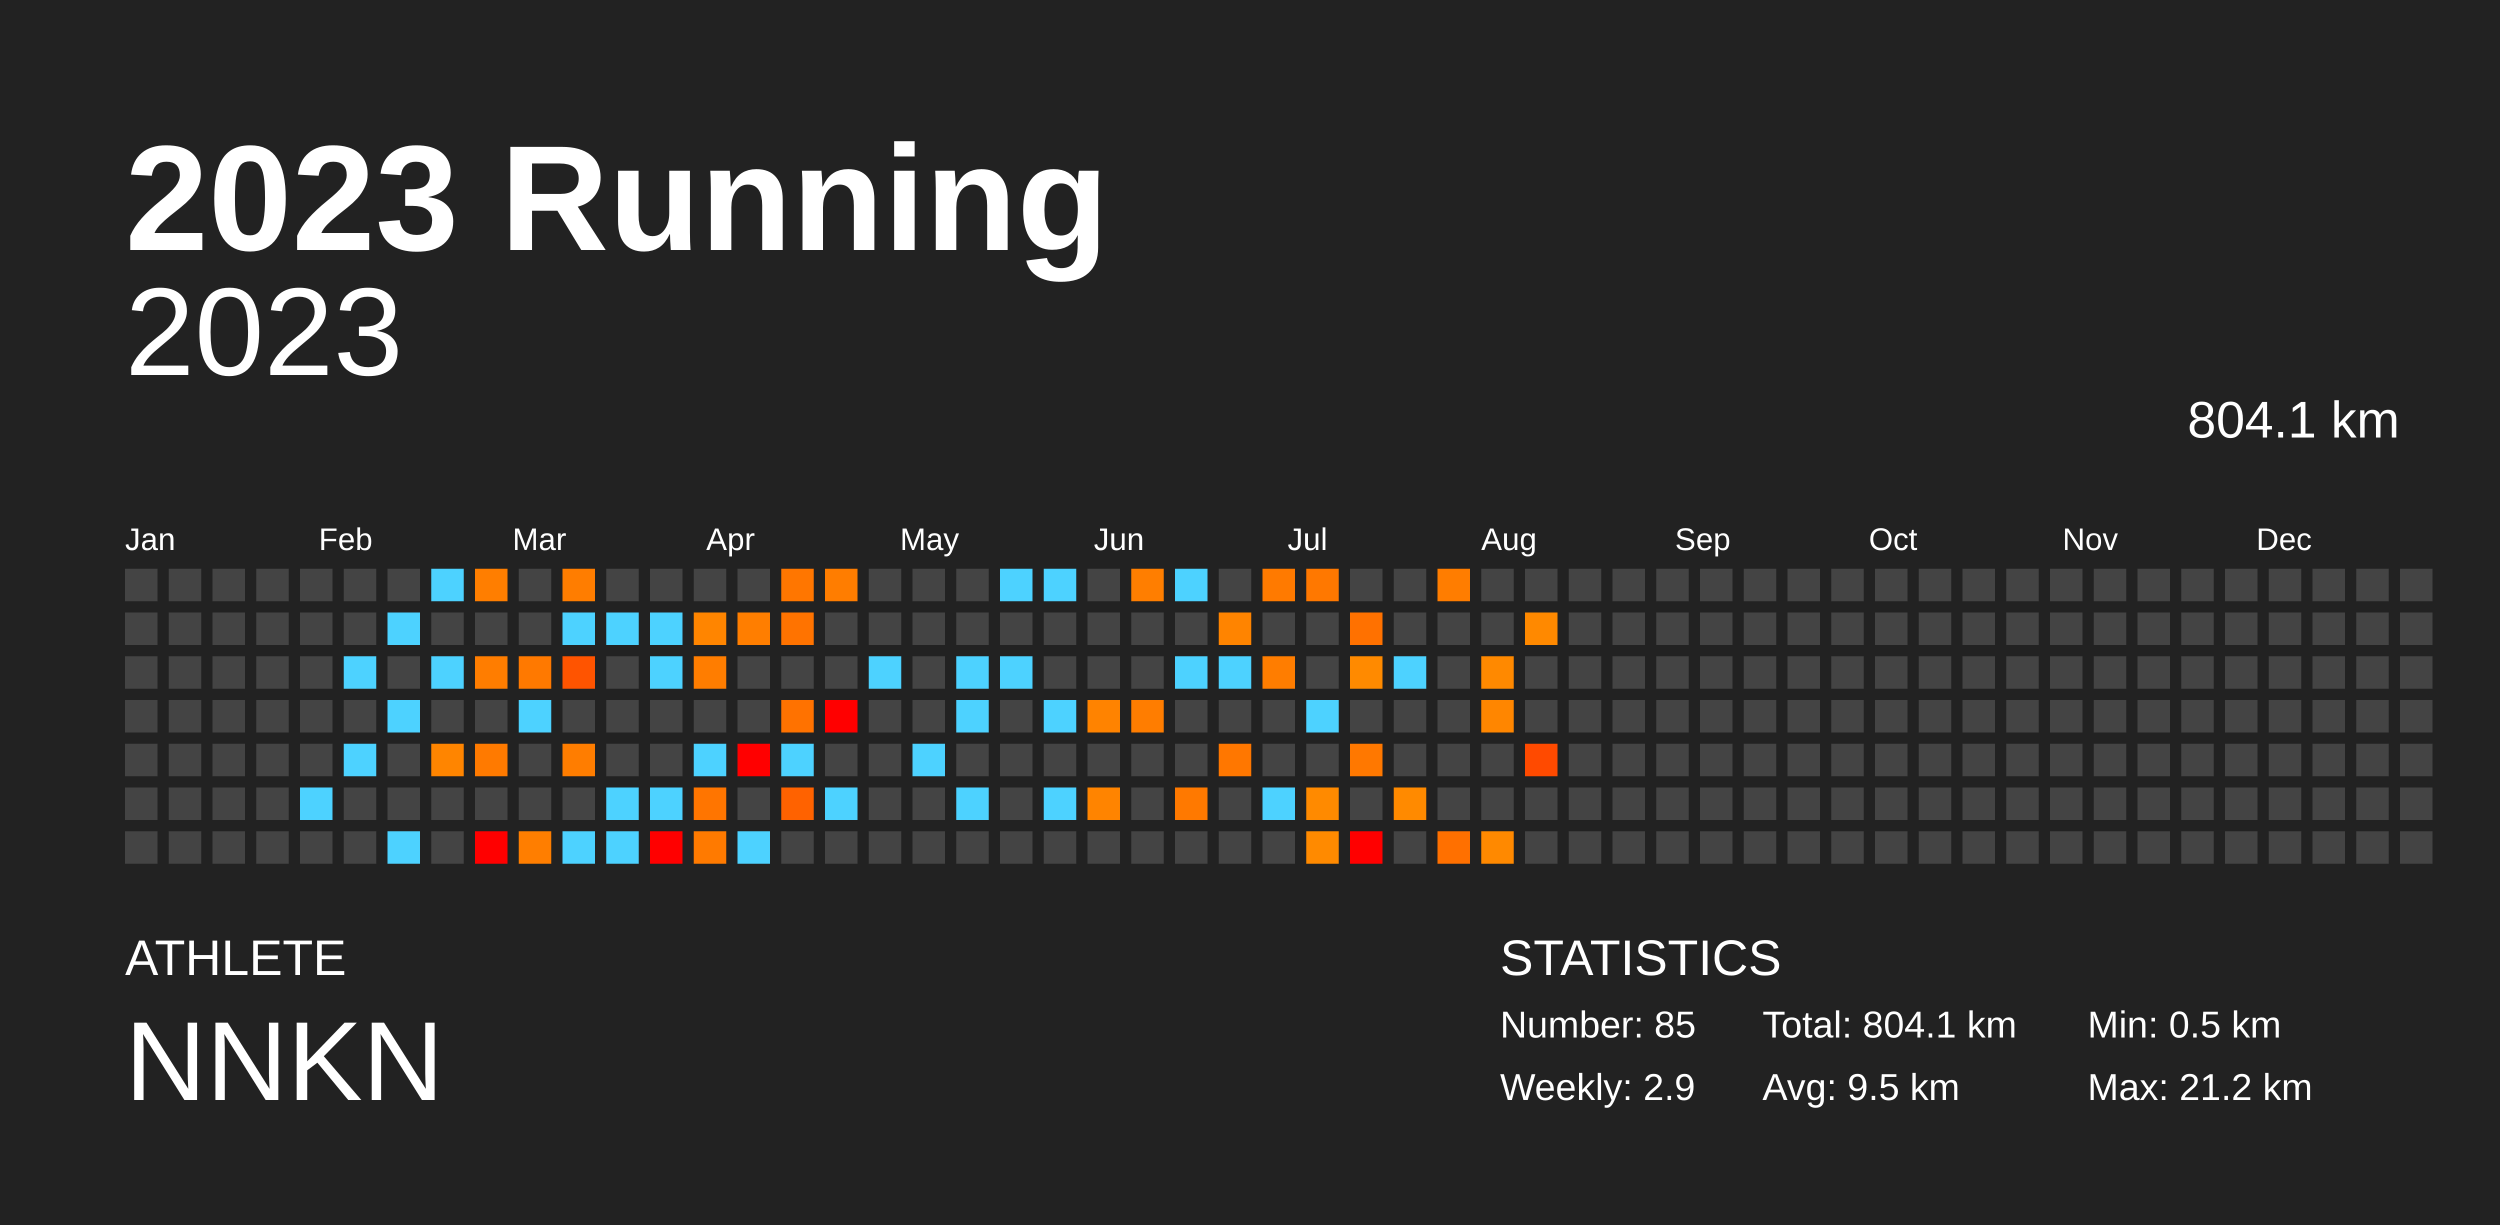
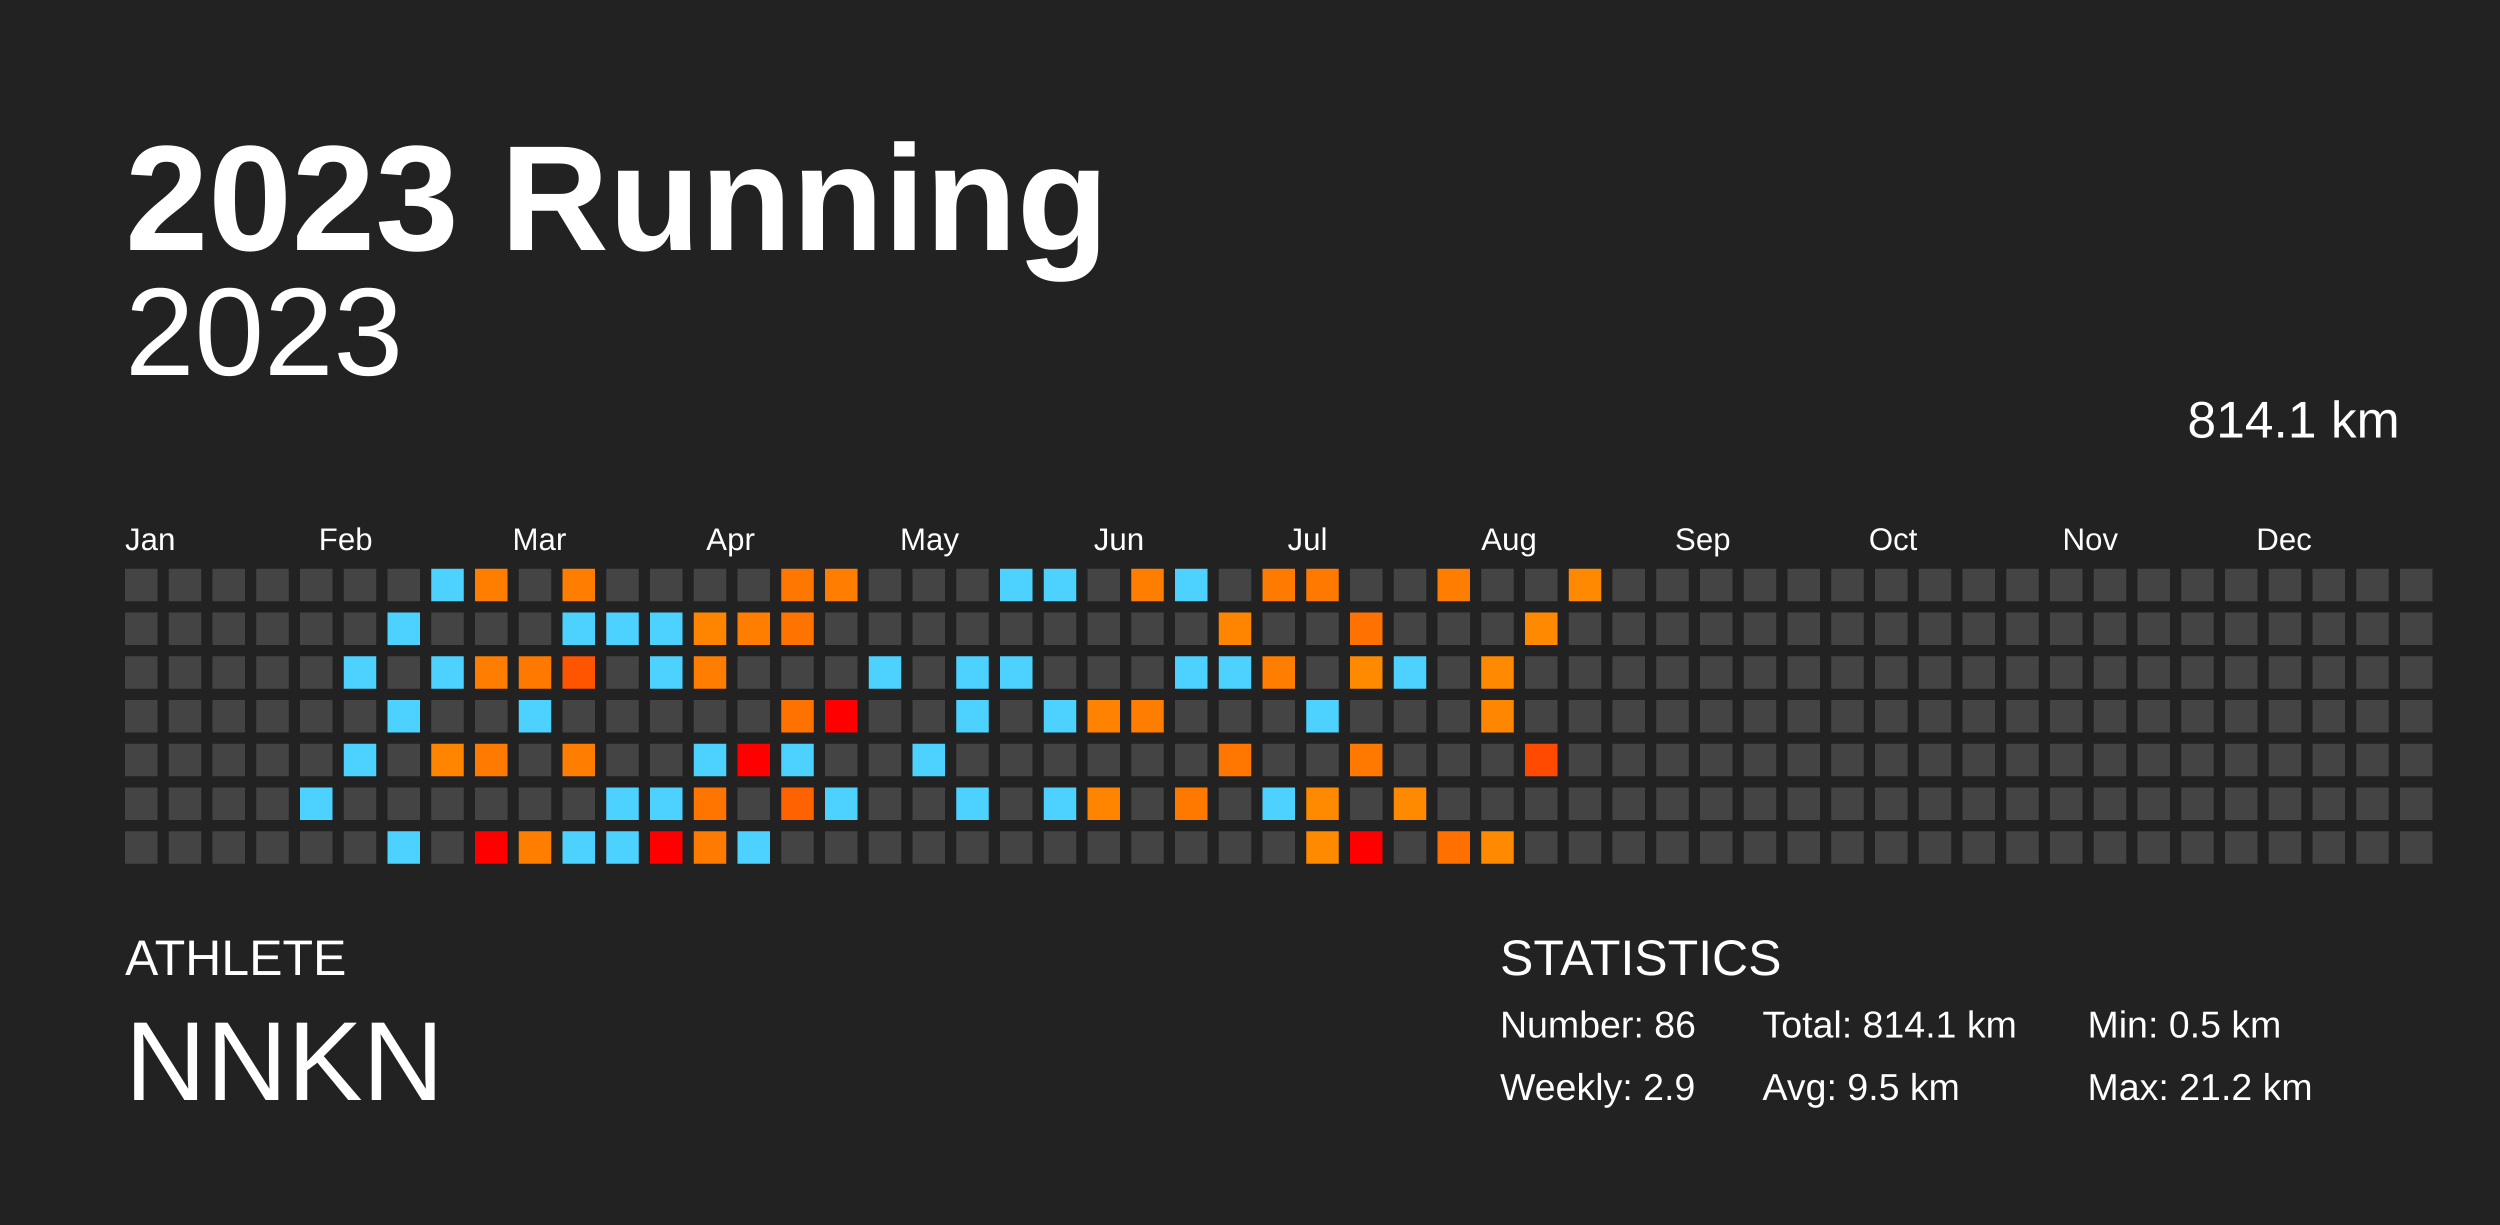
<svg xmlns="http://www.w3.org/2000/svg" baseProfile="full" height="98mm" version="1.1" viewBox="0,0,200,98" width="200mm">
  <defs />
  <rect fill="#222222" height="98" width="200" x="0" y="0" />
  <text fill="#FFFFFF" style="font-size:12px; font-family:Arial; font-weight:bold;" x="10" y="20">2023 Running</text>
  <text fill="#FFFFFF" style="font-size:4px; font-family:Arial" x="10" y="78">ATHLETE</text>
  <text fill="#FFFFFF" style="font-size:9px; font-family:Arial" x="10" y="88">NNKN</text>
  <text fill="#FFFFFF" style="font-size:4px; font-family:Arial" x="120" y="78">STATISTICS</text>
-   <text fill="#FFFFFF" style="font-size:3px; font-family:Arial" x="120" y="83">Number: 85</text>
+   <text fill="#FFFFFF" style="font-size:3px; font-family:Arial" x="120" y="83">Number: 86</text>
  <text fill="#FFFFFF" style="font-size:3px; font-family:Arial" x="120" y="88">Weekly: 2.9</text>
-   <text fill="#FFFFFF" style="font-size:3px; font-family:Arial" x="141" y="83">Total: 804.1 km</text>
+   <text fill="#FFFFFF" style="font-size:3px; font-family:Arial" x="141" y="83">Total: 814.1 km</text>
  <text fill="#FFFFFF" style="font-size:3px; font-family:Arial" x="141" y="88">Avg: 9.5 km</text>
  <text fill="#FFFFFF" style="font-size:3px; font-family:Arial" x="167" y="83">Min: 0.5 km</text>
  <text fill="#FFFFFF" style="font-size:3px; font-family:Arial" x="167" y="88">Max: 21.2 km</text>
  <text alignment-baseline="hanging" fill="#FFFFFF" style="font-size:10.0px; font-family:Arial;" x="10" y="30">2023</text>
-   <text alignment-baseline="hanging" fill="#FFFFFF" style="font-size:4.125px; font-family:Arial;" x="175" y="35">804.1 km</text>
+   <text alignment-baseline="hanging" fill="#FFFFFF" style="font-size:4.125px; font-family:Arial;" x="175" y="35">814.1 km</text>
  <text fill="#FFFFFF" style="font-size:2.5px; font-family:Arial" x="10.0" y="44">Jan</text>
  <text fill="#FFFFFF" style="font-size:2.5px; font-family:Arial" x="25.5" y="44">Feb</text>
  <text fill="#FFFFFF" style="font-size:2.5px; font-family:Arial" x="41.0" y="44">Mar</text>
  <text fill="#FFFFFF" style="font-size:2.5px; font-family:Arial" x="56.5" y="44">Apr</text>
  <text fill="#FFFFFF" style="font-size:2.5px; font-family:Arial" x="72.0" y="44">May</text>
  <text fill="#FFFFFF" style="font-size:2.5px; font-family:Arial" x="87.5" y="44">Jun</text>
  <text fill="#FFFFFF" style="font-size:2.5px; font-family:Arial" x="103.0" y="44">Jul</text>
  <text fill="#FFFFFF" style="font-size:2.5px; font-family:Arial" x="118.5" y="44">Aug</text>
  <text fill="#FFFFFF" style="font-size:2.5px; font-family:Arial" x="134.0" y="44">Sep</text>
  <text fill="#FFFFFF" style="font-size:2.5px; font-family:Arial" x="149.5" y="44">Oct</text>
  <text fill="#FFFFFF" style="font-size:2.5px; font-family:Arial" x="165.0" y="44">Nov</text>
  <text fill="#FFFFFF" style="font-size:2.5px; font-family:Arial" x="180.5" y="44">Dec</text>
  <rect fill="#444444" height="2.6" width="2.6" x="10.0" y="45.5" />
  <rect fill="#444444" height="2.6" width="2.6" x="10.0" y="49.0" />
  <rect fill="#444444" height="2.6" width="2.6" x="10.0" y="52.5" />
  <rect fill="#444444" height="2.6" width="2.6" x="10.0" y="56.0" />
  <rect fill="#444444" height="2.6" width="2.6" x="10.0" y="59.5" />
  <rect fill="#444444" height="2.6" width="2.6" x="10.0" y="63.0" />
  <rect fill="#444444" height="2.6" width="2.6" x="10.0" y="66.5" />
  <rect fill="#444444" height="2.6" width="2.6" x="13.5" y="45.5" />
  <rect fill="#444444" height="2.6" width="2.6" x="13.5" y="49.0" />
  <rect fill="#444444" height="2.6" width="2.6" x="13.5" y="52.5" />
  <rect fill="#444444" height="2.6" width="2.6" x="13.5" y="56.0" />
  <rect fill="#444444" height="2.6" width="2.6" x="13.5" y="59.5" />
  <rect fill="#444444" height="2.6" width="2.6" x="13.5" y="63.0" />
  <rect fill="#444444" height="2.6" width="2.6" x="13.5" y="66.5" />
  <rect fill="#444444" height="2.6" width="2.6" x="17.0" y="45.5" />
  <rect fill="#444444" height="2.6" width="2.6" x="17.0" y="49.0" />
  <rect fill="#444444" height="2.6" width="2.6" x="17.0" y="52.5" />
  <rect fill="#444444" height="2.6" width="2.6" x="17.0" y="56.0" />
  <rect fill="#444444" height="2.6" width="2.6" x="17.0" y="59.5" />
  <rect fill="#444444" height="2.6" width="2.6" x="17.0" y="63.0" />
  <rect fill="#444444" height="2.6" width="2.6" x="17.0" y="66.5" />
  <rect fill="#444444" height="2.6" width="2.6" x="20.5" y="45.5" />
  <rect fill="#444444" height="2.6" width="2.6" x="20.5" y="49.0" />
  <rect fill="#444444" height="2.6" width="2.6" x="20.5" y="52.5" />
  <rect fill="#444444" height="2.6" width="2.6" x="20.5" y="56.0" />
  <rect fill="#444444" height="2.6" width="2.6" x="20.5" y="59.5" />
  <rect fill="#444444" height="2.6" width="2.6" x="20.5" y="63.0" />
  <rect fill="#444444" height="2.6" width="2.6" x="20.5" y="66.5" />
  <rect fill="#444444" height="2.6" width="2.6" x="24.0" y="45.5" />
  <rect fill="#444444" height="2.6" width="2.6" x="24.0" y="49.0" />
  <rect fill="#444444" height="2.6" width="2.6" x="24.0" y="52.5" />
  <rect fill="#444444" height="2.6" width="2.6" x="24.0" y="56.0" />
  <rect fill="#444444" height="2.6" width="2.6" x="24.0" y="59.5" />
  <rect fill="#4dd2ff" height="2.6" width="2.6" x="24.0" y="63.0" />
  <rect fill="#444444" height="2.6" width="2.6" x="24.0" y="66.5" />
  <rect fill="#444444" height="2.6" width="2.6" x="27.5" y="45.5" />
  <rect fill="#444444" height="2.6" width="2.6" x="27.5" y="49.0" />
  <rect fill="#4dd2ff" height="2.6" width="2.6" x="27.5" y="52.5" />
  <rect fill="#444444" height="2.6" width="2.6" x="27.5" y="56.0" />
  <rect fill="#4dd2ff" height="2.6" width="2.6" x="27.5" y="59.5" />
  <rect fill="#444444" height="2.6" width="2.6" x="27.5" y="63.0" />
  <rect fill="#444444" height="2.6" width="2.6" x="27.5" y="66.5" />
  <rect fill="#444444" height="2.6" width="2.6" x="31.0" y="45.5" />
  <rect fill="#4dd2ff" height="2.6" width="2.6" x="31.0" y="49.0" />
  <rect fill="#444444" height="2.6" width="2.6" x="31.0" y="52.5" />
  <rect fill="#4dd2ff" height="2.6" width="2.6" x="31.0" y="56.0" />
  <rect fill="#444444" height="2.6" width="2.6" x="31.0" y="59.5" />
  <rect fill="#444444" height="2.6" width="2.6" x="31.0" y="63.0" />
  <rect fill="#4dd2ff" height="2.6" width="2.6" x="31.0" y="66.5" />
  <rect fill="#4dd2ff" height="2.6" width="2.6" x="34.5" y="45.5" />
  <rect fill="#444444" height="2.6" width="2.6" x="34.5" y="49.0" />
  <rect fill="#4dd2ff" height="2.6" width="2.6" x="34.5" y="52.5" />
  <rect fill="#444444" height="2.6" width="2.6" x="34.5" y="56.0" />
  <rect fill="#ff8500" height="2.6" width="2.6" x="34.5" y="59.5" />
  <rect fill="#444444" height="2.6" width="2.6" x="34.5" y="63.0" />
  <rect fill="#444444" height="2.6" width="2.6" x="34.5" y="66.5" />
  <rect fill="#ff7e00" height="2.6" width="2.6" x="38.0" y="45.5" />
  <rect fill="#444444" height="2.6" width="2.6" x="38.0" y="49.0" />
  <rect fill="#ff7d00" height="2.6" width="2.6" x="38.0" y="52.5" />
  <rect fill="#444444" height="2.6" width="2.6" x="38.0" y="56.0" />
  <rect fill="#ff7a00" height="2.6" width="2.6" x="38.0" y="59.5" />
  <rect fill="#444444" height="2.6" width="2.6" x="38.0" y="63.0" />
  <rect fill="red" height="2.6" width="2.6" x="38.0" y="66.5" />
  <rect fill="#444444" height="2.6" width="2.6" x="41.5" y="45.5" />
  <rect fill="#444444" height="2.6" width="2.6" x="41.5" y="49.0" />
  <rect fill="#ff7900" height="2.6" width="2.6" x="41.5" y="52.5" />
  <rect fill="#4dd2ff" height="2.6" width="2.6" x="41.5" y="56.0" />
  <rect fill="#444444" height="2.6" width="2.6" x="41.5" y="59.5" />
  <rect fill="#444444" height="2.6" width="2.6" x="41.5" y="63.0" />
  <rect fill="#ff7e00" height="2.6" width="2.6" x="41.5" y="66.5" />
  <rect fill="#ff7d00" height="2.6" width="2.6" x="45.0" y="45.5" />
  <rect fill="#4dd2ff" height="2.6" width="2.6" x="45.0" y="49.0" />
  <rect fill="#ff5400" height="2.6" width="2.6" x="45.0" y="52.5" />
  <rect fill="#444444" height="2.6" width="2.6" x="45.0" y="56.0" />
  <rect fill="#ff7d00" height="2.6" width="2.6" x="45.0" y="59.5" />
  <rect fill="#444444" height="2.6" width="2.6" x="45.0" y="63.0" />
  <rect fill="#4dd2ff" height="2.6" width="2.6" x="45.0" y="66.5" />
  <rect fill="#444444" height="2.6" width="2.6" x="48.5" y="45.5" />
  <rect fill="#4dd2ff" height="2.6" width="2.6" x="48.5" y="49.0" />
  <rect fill="#444444" height="2.6" width="2.6" x="48.5" y="52.5" />
  <rect fill="#444444" height="2.6" width="2.6" x="48.5" y="56.0" />
  <rect fill="#444444" height="2.6" width="2.6" x="48.5" y="59.5" />
  <rect fill="#4dd2ff" height="2.6" width="2.6" x="48.5" y="63.0" />
  <rect fill="#4dd2ff" height="2.6" width="2.6" x="48.5" y="66.5" />
  <rect fill="#444444" height="2.6" width="2.6" x="52.0" y="45.5" />
  <rect fill="#4dd2ff" height="2.6" width="2.6" x="52.0" y="49.0" />
  <rect fill="#4dd2ff" height="2.6" width="2.6" x="52.0" y="52.5" />
  <rect fill="#444444" height="2.6" width="2.6" x="52.0" y="56.0" />
  <rect fill="#444444" height="2.6" width="2.6" x="52.0" y="59.5" />
  <rect fill="#4dd2ff" height="2.6" width="2.6" x="52.0" y="63.0" />
  <rect fill="red" height="2.6" width="2.6" x="52.0" y="66.5" />
  <rect fill="#444444" height="2.6" width="2.6" x="55.5" y="45.5" />
  <rect fill="#ff8500" height="2.6" width="2.6" x="55.5" y="49.0" />
  <rect fill="#ff7d00" height="2.6" width="2.6" x="55.5" y="52.5" />
  <rect fill="#444444" height="2.6" width="2.6" x="55.5" y="56.0" />
  <rect fill="#4dd2ff" height="2.6" width="2.6" x="55.5" y="59.5" />
  <rect fill="#ff7500" height="2.6" width="2.6" x="55.5" y="63.0" />
  <rect fill="#ff7a00" height="2.6" width="2.6" x="55.5" y="66.5" />
  <rect fill="#444444" height="2.6" width="2.6" x="59.0" y="45.5" />
  <rect fill="#ff7e00" height="2.6" width="2.6" x="59.0" y="49.0" />
  <rect fill="#444444" height="2.6" width="2.6" x="59.0" y="52.5" />
  <rect fill="#444444" height="2.6" width="2.6" x="59.0" y="56.0" />
  <rect fill="red" height="2.6" width="2.6" x="59.0" y="59.5" />
  <rect fill="#444444" height="2.6" width="2.6" x="59.0" y="63.0" />
  <rect fill="#4dd2ff" height="2.6" width="2.6" x="59.0" y="66.5" />
  <rect fill="#ff7600" height="2.6" width="2.6" x="62.5" y="45.5" />
  <rect fill="#ff7300" height="2.6" width="2.6" x="62.5" y="49.0" />
  <rect fill="#444444" height="2.6" width="2.6" x="62.5" y="52.5" />
  <rect fill="#ff7200" height="2.6" width="2.6" x="62.5" y="56.0" />
  <rect fill="#4dd2ff" height="2.6" width="2.6" x="62.5" y="59.5" />
  <rect fill="#ff6200" height="2.6" width="2.6" x="62.5" y="63.0" />
  <rect fill="#444444" height="2.6" width="2.6" x="62.5" y="66.5" />
  <rect fill="#ff7d00" height="2.6" width="2.6" x="66.0" y="45.5" />
  <rect fill="#444444" height="2.6" width="2.6" x="66.0" y="49.0" />
  <rect fill="#444444" height="2.6" width="2.6" x="66.0" y="52.5" />
  <rect fill="red" height="2.6" width="2.6" x="66.0" y="56.0" />
  <rect fill="#444444" height="2.6" width="2.6" x="66.0" y="59.5" />
  <rect fill="#4dd2ff" height="2.6" width="2.6" x="66.0" y="63.0" />
  <rect fill="#444444" height="2.6" width="2.6" x="66.0" y="66.5" />
  <rect fill="#444444" height="2.6" width="2.6" x="69.5" y="45.5" />
  <rect fill="#444444" height="2.6" width="2.6" x="69.5" y="49.0" />
  <rect fill="#4dd2ff" height="2.6" width="2.6" x="69.5" y="52.5" />
  <rect fill="#444444" height="2.6" width="2.6" x="69.5" y="56.0" />
  <rect fill="#444444" height="2.6" width="2.6" x="69.5" y="59.5" />
  <rect fill="#444444" height="2.6" width="2.6" x="69.5" y="63.0" />
  <rect fill="#444444" height="2.6" width="2.6" x="69.5" y="66.5" />
  <rect fill="#444444" height="2.6" width="2.6" x="73.0" y="45.5" />
  <rect fill="#444444" height="2.6" width="2.6" x="73.0" y="49.0" />
  <rect fill="#444444" height="2.6" width="2.6" x="73.0" y="52.5" />
  <rect fill="#444444" height="2.6" width="2.6" x="73.0" y="56.0" />
  <rect fill="#4dd2ff" height="2.6" width="2.6" x="73.0" y="59.5" />
  <rect fill="#444444" height="2.6" width="2.6" x="73.0" y="63.0" />
  <rect fill="#444444" height="2.6" width="2.6" x="73.0" y="66.5" />
  <rect fill="#444444" height="2.6" width="2.6" x="76.5" y="45.5" />
  <rect fill="#444444" height="2.6" width="2.6" x="76.5" y="49.0" />
  <rect fill="#4dd2ff" height="2.6" width="2.6" x="76.5" y="52.5" />
  <rect fill="#4dd2ff" height="2.6" width="2.6" x="76.5" y="56.0" />
  <rect fill="#444444" height="2.6" width="2.6" x="76.5" y="59.5" />
  <rect fill="#4dd2ff" height="2.6" width="2.6" x="76.5" y="63.0" />
  <rect fill="#444444" height="2.6" width="2.6" x="76.5" y="66.5" />
  <rect fill="#4dd2ff" height="2.6" width="2.6" x="80.0" y="45.5" />
  <rect fill="#444444" height="2.6" width="2.6" x="80.0" y="49.0" />
  <rect fill="#4dd2ff" height="2.6" width="2.6" x="80.0" y="52.5" />
  <rect fill="#444444" height="2.6" width="2.6" x="80.0" y="56.0" />
  <rect fill="#444444" height="2.6" width="2.6" x="80.0" y="59.5" />
  <rect fill="#444444" height="2.6" width="2.6" x="80.0" y="63.0" />
  <rect fill="#444444" height="2.6" width="2.6" x="80.0" y="66.5" />
  <rect fill="#4dd2ff" height="2.6" width="2.6" x="83.5" y="45.5" />
  <rect fill="#444444" height="2.6" width="2.6" x="83.5" y="49.0" />
  <rect fill="#444444" height="2.6" width="2.6" x="83.5" y="52.5" />
  <rect fill="#4dd2ff" height="2.6" width="2.6" x="83.5" y="56.0" />
  <rect fill="#444444" height="2.6" width="2.6" x="83.5" y="59.5" />
  <rect fill="#4dd2ff" height="2.6" width="2.6" x="83.5" y="63.0" />
  <rect fill="#444444" height="2.6" width="2.6" x="83.5" y="66.5" />
  <rect fill="#444444" height="2.6" width="2.6" x="87.0" y="45.5" />
  <rect fill="#444444" height="2.6" width="2.6" x="87.0" y="49.0" />
  <rect fill="#444444" height="2.6" width="2.6" x="87.0" y="52.5" />
  <rect fill="#ff8300" height="2.6" width="2.6" x="87.0" y="56.0" />
  <rect fill="#444444" height="2.6" width="2.6" x="87.0" y="59.5" />
  <rect fill="#ff8400" height="2.6" width="2.6" x="87.0" y="63.0" />
  <rect fill="#444444" height="2.6" width="2.6" x="87.0" y="66.5" />
  <rect fill="#ff7e00" height="2.6" width="2.6" x="90.5" y="45.5" />
  <rect fill="#444444" height="2.6" width="2.6" x="90.5" y="49.0" />
  <rect fill="#444444" height="2.6" width="2.6" x="90.5" y="52.5" />
  <rect fill="#ff7d00" height="2.6" width="2.6" x="90.5" y="56.0" />
  <rect fill="#444444" height="2.6" width="2.6" x="90.5" y="59.5" />
  <rect fill="#444444" height="2.6" width="2.6" x="90.5" y="63.0" />
  <rect fill="#444444" height="2.6" width="2.6" x="90.5" y="66.5" />
  <rect fill="#4dd2ff" height="2.6" width="2.6" x="94.0" y="45.5" />
  <rect fill="#444444" height="2.6" width="2.6" x="94.0" y="49.0" />
  <rect fill="#4dd2ff" height="2.6" width="2.6" x="94.0" y="52.5" />
  <rect fill="#444444" height="2.6" width="2.6" x="94.0" y="56.0" />
  <rect fill="#444444" height="2.6" width="2.6" x="94.0" y="59.5" />
  <rect fill="#ff7900" height="2.6" width="2.6" x="94.0" y="63.0" />
  <rect fill="#444444" height="2.6" width="2.6" x="94.0" y="66.5" />
  <rect fill="#444444" height="2.6" width="2.6" x="97.5" y="45.5" />
  <rect fill="#ff8400" height="2.6" width="2.6" x="97.5" y="49.0" />
  <rect fill="#4dd2ff" height="2.6" width="2.6" x="97.5" y="52.5" />
  <rect fill="#444444" height="2.6" width="2.6" x="97.5" y="56.0" />
  <rect fill="#ff7700" height="2.6" width="2.6" x="97.5" y="59.5" />
  <rect fill="#444444" height="2.6" width="2.6" x="97.5" y="63.0" />
  <rect fill="#444444" height="2.6" width="2.6" x="97.5" y="66.5" />
  <rect fill="#ff7a00" height="2.6" width="2.6" x="101.0" y="45.5" />
  <rect fill="#444444" height="2.6" width="2.6" x="101.0" y="49.0" />
  <rect fill="#ff7d00" height="2.6" width="2.6" x="101.0" y="52.5" />
  <rect fill="#444444" height="2.6" width="2.6" x="101.0" y="56.0" />
  <rect fill="#444444" height="2.6" width="2.6" x="101.0" y="59.5" />
  <rect fill="#4dd2ff" height="2.6" width="2.6" x="101.0" y="63.0" />
  <rect fill="#444444" height="2.6" width="2.6" x="101.0" y="66.5" />
  <rect fill="#ff7800" height="2.6" width="2.6" x="104.5" y="45.5" />
  <rect fill="#444444" height="2.6" width="2.6" x="104.5" y="49.0" />
  <rect fill="#444444" height="2.6" width="2.6" x="104.5" y="52.5" />
  <rect fill="#4dd2ff" height="2.6" width="2.6" x="104.5" y="56.0" />
  <rect fill="#444444" height="2.6" width="2.6" x="104.5" y="59.5" />
  <rect fill="#ff8a00" height="2.6" width="2.6" x="104.5" y="63.0" />
  <rect fill="#ff8a00" height="2.6" width="2.6" x="104.5" y="66.5" />
  <rect fill="#444444" height="2.6" width="2.6" x="108.0" y="45.5" />
  <rect fill="#ff7100" height="2.6" width="2.6" x="108.0" y="49.0" />
  <rect fill="#ff8a00" height="2.6" width="2.6" x="108.0" y="52.5" />
  <rect fill="#444444" height="2.6" width="2.6" x="108.0" y="56.0" />
  <rect fill="#ff7800" height="2.6" width="2.6" x="108.0" y="59.5" />
  <rect fill="#444444" height="2.6" width="2.6" x="108.0" y="63.0" />
  <rect fill="red" height="2.6" width="2.6" x="108.0" y="66.5" />
  <rect fill="#444444" height="2.6" width="2.6" x="111.5" y="45.5" />
  <rect fill="#444444" height="2.6" width="2.6" x="111.5" y="49.0" />
  <rect fill="#4dd2ff" height="2.6" width="2.6" x="111.5" y="52.5" />
  <rect fill="#444444" height="2.6" width="2.6" x="111.5" y="56.0" />
  <rect fill="#444444" height="2.6" width="2.6" x="111.5" y="59.5" />
  <rect fill="#ff8a00" height="2.6" width="2.6" x="111.5" y="63.0" />
  <rect fill="#444444" height="2.6" width="2.6" x="111.5" y="66.5" />
  <rect fill="#ff7d00" height="2.6" width="2.6" x="115.0" y="45.5" />
  <rect fill="#444444" height="2.6" width="2.6" x="115.0" y="49.0" />
  <rect fill="#444444" height="2.6" width="2.6" x="115.0" y="52.5" />
  <rect fill="#444444" height="2.6" width="2.6" x="115.0" y="56.0" />
  <rect fill="#444444" height="2.6" width="2.6" x="115.0" y="59.5" />
  <rect fill="#444444" height="2.6" width="2.6" x="115.0" y="63.0" />
  <rect fill="#ff7000" height="2.6" width="2.6" x="115.0" y="66.5" />
  <rect fill="#444444" height="2.6" width="2.6" x="118.5" y="45.5" />
  <rect fill="#444444" height="2.6" width="2.6" x="118.5" y="49.0" />
  <rect fill="#ff8900" height="2.6" width="2.6" x="118.5" y="52.5" />
  <rect fill="#ff8600" height="2.6" width="2.6" x="118.5" y="56.0" />
  <rect fill="#444444" height="2.6" width="2.6" x="118.5" y="59.5" />
  <rect fill="#444444" height="2.6" width="2.6" x="118.5" y="63.0" />
  <rect fill="#ff8900" height="2.6" width="2.6" x="118.5" y="66.5" />
  <rect fill="#444444" height="2.6" width="2.6" x="122.0" y="45.5" />
  <rect fill="#ff8900" height="2.6" width="2.6" x="122.0" y="49.0" />
  <rect fill="#444444" height="2.6" width="2.6" x="122.0" y="52.5" />
  <rect fill="#444444" height="2.6" width="2.6" x="122.0" y="56.0" />
  <rect fill="#ff4a00" height="2.6" width="2.6" x="122.0" y="59.5" />
  <rect fill="#444444" height="2.6" width="2.6" x="122.0" y="63.0" />
  <rect fill="#444444" height="2.6" width="2.6" x="122.0" y="66.5" />
-   <rect fill="#444444" height="2.6" width="2.6" x="125.5" y="45.5" />
+   <rect fill="#ff8900" height="2.6" width="2.6" x="125.5" y="45.5" />
  <rect fill="#444444" height="2.6" width="2.6" x="125.5" y="49.0" />
  <rect fill="#444444" height="2.6" width="2.6" x="125.5" y="52.5" />
  <rect fill="#444444" height="2.6" width="2.6" x="125.5" y="56.0" />
  <rect fill="#444444" height="2.6" width="2.6" x="125.5" y="59.5" />
  <rect fill="#444444" height="2.6" width="2.6" x="125.5" y="63.0" />
  <rect fill="#444444" height="2.6" width="2.6" x="125.5" y="66.5" />
  <rect fill="#444444" height="2.6" width="2.6" x="129.0" y="45.5" />
  <rect fill="#444444" height="2.6" width="2.6" x="129.0" y="49.0" />
  <rect fill="#444444" height="2.6" width="2.6" x="129.0" y="52.5" />
  <rect fill="#444444" height="2.6" width="2.6" x="129.0" y="56.0" />
  <rect fill="#444444" height="2.6" width="2.6" x="129.0" y="59.5" />
  <rect fill="#444444" height="2.6" width="2.6" x="129.0" y="63.0" />
  <rect fill="#444444" height="2.6" width="2.6" x="129.0" y="66.5" />
  <rect fill="#444444" height="2.6" width="2.6" x="132.5" y="45.5" />
  <rect fill="#444444" height="2.6" width="2.6" x="132.5" y="49.0" />
  <rect fill="#444444" height="2.6" width="2.6" x="132.5" y="52.5" />
  <rect fill="#444444" height="2.6" width="2.6" x="132.5" y="56.0" />
  <rect fill="#444444" height="2.6" width="2.6" x="132.5" y="59.5" />
  <rect fill="#444444" height="2.6" width="2.6" x="132.5" y="63.0" />
  <rect fill="#444444" height="2.6" width="2.6" x="132.5" y="66.5" />
  <rect fill="#444444" height="2.6" width="2.6" x="136.0" y="45.5" />
  <rect fill="#444444" height="2.6" width="2.6" x="136.0" y="49.0" />
  <rect fill="#444444" height="2.6" width="2.6" x="136.0" y="52.5" />
  <rect fill="#444444" height="2.6" width="2.6" x="136.0" y="56.0" />
  <rect fill="#444444" height="2.6" width="2.6" x="136.0" y="59.5" />
  <rect fill="#444444" height="2.6" width="2.6" x="136.0" y="63.0" />
  <rect fill="#444444" height="2.6" width="2.6" x="136.0" y="66.5" />
  <rect fill="#444444" height="2.6" width="2.6" x="139.5" y="45.5" />
  <rect fill="#444444" height="2.6" width="2.6" x="139.5" y="49.0" />
  <rect fill="#444444" height="2.6" width="2.6" x="139.5" y="52.5" />
  <rect fill="#444444" height="2.6" width="2.6" x="139.5" y="56.0" />
  <rect fill="#444444" height="2.6" width="2.6" x="139.5" y="59.5" />
  <rect fill="#444444" height="2.6" width="2.6" x="139.5" y="63.0" />
  <rect fill="#444444" height="2.6" width="2.6" x="139.5" y="66.5" />
  <rect fill="#444444" height="2.6" width="2.6" x="143.0" y="45.5" />
  <rect fill="#444444" height="2.6" width="2.6" x="143.0" y="49.0" />
  <rect fill="#444444" height="2.6" width="2.6" x="143.0" y="52.5" />
  <rect fill="#444444" height="2.6" width="2.6" x="143.0" y="56.0" />
  <rect fill="#444444" height="2.6" width="2.6" x="143.0" y="59.5" />
  <rect fill="#444444" height="2.6" width="2.6" x="143.0" y="63.0" />
  <rect fill="#444444" height="2.6" width="2.6" x="143.0" y="66.5" />
  <rect fill="#444444" height="2.6" width="2.6" x="146.5" y="45.5" />
  <rect fill="#444444" height="2.6" width="2.6" x="146.5" y="49.0" />
  <rect fill="#444444" height="2.6" width="2.6" x="146.5" y="52.5" />
  <rect fill="#444444" height="2.6" width="2.6" x="146.5" y="56.0" />
  <rect fill="#444444" height="2.6" width="2.6" x="146.5" y="59.5" />
  <rect fill="#444444" height="2.6" width="2.6" x="146.5" y="63.0" />
  <rect fill="#444444" height="2.6" width="2.6" x="146.5" y="66.5" />
  <rect fill="#444444" height="2.6" width="2.6" x="150.0" y="45.5" />
  <rect fill="#444444" height="2.6" width="2.6" x="150.0" y="49.0" />
  <rect fill="#444444" height="2.6" width="2.6" x="150.0" y="52.5" />
  <rect fill="#444444" height="2.6" width="2.6" x="150.0" y="56.0" />
  <rect fill="#444444" height="2.6" width="2.6" x="150.0" y="59.5" />
  <rect fill="#444444" height="2.6" width="2.6" x="150.0" y="63.0" />
  <rect fill="#444444" height="2.6" width="2.6" x="150.0" y="66.5" />
  <rect fill="#444444" height="2.6" width="2.6" x="153.5" y="45.5" />
  <rect fill="#444444" height="2.6" width="2.6" x="153.5" y="49.0" />
  <rect fill="#444444" height="2.6" width="2.6" x="153.5" y="52.5" />
  <rect fill="#444444" height="2.6" width="2.6" x="153.5" y="56.0" />
  <rect fill="#444444" height="2.6" width="2.6" x="153.5" y="59.5" />
  <rect fill="#444444" height="2.6" width="2.6" x="153.5" y="63.0" />
  <rect fill="#444444" height="2.6" width="2.6" x="153.5" y="66.5" />
  <rect fill="#444444" height="2.6" width="2.6" x="157.0" y="45.5" />
  <rect fill="#444444" height="2.6" width="2.6" x="157.0" y="49.0" />
  <rect fill="#444444" height="2.6" width="2.6" x="157.0" y="52.5" />
  <rect fill="#444444" height="2.6" width="2.6" x="157.0" y="56.0" />
  <rect fill="#444444" height="2.6" width="2.6" x="157.0" y="59.5" />
  <rect fill="#444444" height="2.6" width="2.6" x="157.0" y="63.0" />
  <rect fill="#444444" height="2.6" width="2.6" x="157.0" y="66.5" />
  <rect fill="#444444" height="2.6" width="2.6" x="160.5" y="45.5" />
  <rect fill="#444444" height="2.6" width="2.6" x="160.5" y="49.0" />
  <rect fill="#444444" height="2.6" width="2.6" x="160.5" y="52.5" />
  <rect fill="#444444" height="2.6" width="2.6" x="160.5" y="56.0" />
  <rect fill="#444444" height="2.6" width="2.6" x="160.5" y="59.5" />
  <rect fill="#444444" height="2.6" width="2.6" x="160.5" y="63.0" />
  <rect fill="#444444" height="2.6" width="2.6" x="160.5" y="66.5" />
  <rect fill="#444444" height="2.6" width="2.6" x="164.0" y="45.5" />
  <rect fill="#444444" height="2.6" width="2.6" x="164.0" y="49.0" />
  <rect fill="#444444" height="2.6" width="2.6" x="164.0" y="52.5" />
  <rect fill="#444444" height="2.6" width="2.6" x="164.0" y="56.0" />
  <rect fill="#444444" height="2.6" width="2.6" x="164.0" y="59.5" />
  <rect fill="#444444" height="2.6" width="2.6" x="164.0" y="63.0" />
  <rect fill="#444444" height="2.6" width="2.6" x="164.0" y="66.5" />
  <rect fill="#444444" height="2.6" width="2.6" x="167.5" y="45.5" />
  <rect fill="#444444" height="2.6" width="2.6" x="167.5" y="49.0" />
  <rect fill="#444444" height="2.6" width="2.6" x="167.5" y="52.5" />
  <rect fill="#444444" height="2.6" width="2.6" x="167.5" y="56.0" />
  <rect fill="#444444" height="2.6" width="2.6" x="167.5" y="59.5" />
  <rect fill="#444444" height="2.6" width="2.6" x="167.5" y="63.0" />
  <rect fill="#444444" height="2.6" width="2.6" x="167.5" y="66.5" />
  <rect fill="#444444" height="2.6" width="2.6" x="171.0" y="45.5" />
  <rect fill="#444444" height="2.6" width="2.6" x="171.0" y="49.0" />
  <rect fill="#444444" height="2.6" width="2.6" x="171.0" y="52.5" />
  <rect fill="#444444" height="2.6" width="2.6" x="171.0" y="56.0" />
  <rect fill="#444444" height="2.6" width="2.6" x="171.0" y="59.5" />
  <rect fill="#444444" height="2.6" width="2.6" x="171.0" y="63.0" />
  <rect fill="#444444" height="2.6" width="2.6" x="171.0" y="66.5" />
  <rect fill="#444444" height="2.6" width="2.6" x="174.5" y="45.5" />
  <rect fill="#444444" height="2.6" width="2.6" x="174.5" y="49.0" />
  <rect fill="#444444" height="2.6" width="2.6" x="174.5" y="52.5" />
  <rect fill="#444444" height="2.6" width="2.6" x="174.5" y="56.0" />
  <rect fill="#444444" height="2.6" width="2.6" x="174.5" y="59.5" />
  <rect fill="#444444" height="2.6" width="2.6" x="174.5" y="63.0" />
  <rect fill="#444444" height="2.6" width="2.6" x="174.5" y="66.5" />
  <rect fill="#444444" height="2.6" width="2.6" x="178.0" y="45.5" />
  <rect fill="#444444" height="2.6" width="2.6" x="178.0" y="49.0" />
  <rect fill="#444444" height="2.6" width="2.6" x="178.0" y="52.5" />
  <rect fill="#444444" height="2.6" width="2.6" x="178.0" y="56.0" />
  <rect fill="#444444" height="2.6" width="2.6" x="178.0" y="59.5" />
  <rect fill="#444444" height="2.6" width="2.6" x="178.0" y="63.0" />
  <rect fill="#444444" height="2.6" width="2.6" x="178.0" y="66.5" />
  <rect fill="#444444" height="2.6" width="2.6" x="181.5" y="45.5" />
  <rect fill="#444444" height="2.6" width="2.6" x="181.5" y="49.0" />
  <rect fill="#444444" height="2.6" width="2.6" x="181.5" y="52.5" />
  <rect fill="#444444" height="2.6" width="2.6" x="181.5" y="56.0" />
  <rect fill="#444444" height="2.6" width="2.6" x="181.5" y="59.5" />
  <rect fill="#444444" height="2.6" width="2.6" x="181.5" y="63.0" />
  <rect fill="#444444" height="2.6" width="2.6" x="181.5" y="66.5" />
  <rect fill="#444444" height="2.6" width="2.6" x="185.0" y="45.5" />
  <rect fill="#444444" height="2.6" width="2.6" x="185.0" y="49.0" />
  <rect fill="#444444" height="2.6" width="2.6" x="185.0" y="52.5" />
  <rect fill="#444444" height="2.6" width="2.6" x="185.0" y="56.0" />
  <rect fill="#444444" height="2.6" width="2.6" x="185.0" y="59.5" />
  <rect fill="#444444" height="2.6" width="2.6" x="185.0" y="63.0" />
  <rect fill="#444444" height="2.6" width="2.6" x="185.0" y="66.5" />
  <rect fill="#444444" height="2.6" width="2.6" x="188.5" y="45.5" />
  <rect fill="#444444" height="2.6" width="2.6" x="188.5" y="49.0" />
  <rect fill="#444444" height="2.6" width="2.6" x="188.5" y="52.5" />
  <rect fill="#444444" height="2.6" width="2.6" x="188.5" y="56.0" />
  <rect fill="#444444" height="2.6" width="2.6" x="188.5" y="59.5" />
  <rect fill="#444444" height="2.6" width="2.6" x="188.5" y="63.0" />
  <rect fill="#444444" height="2.6" width="2.6" x="188.5" y="66.5" />
  <rect fill="#444444" height="2.6" width="2.6" x="192.0" y="45.5" />
  <rect fill="#444444" height="2.6" width="2.6" x="192.0" y="49.0" />
  <rect fill="#444444" height="2.6" width="2.6" x="192.0" y="52.5" />
  <rect fill="#444444" height="2.6" width="2.6" x="192.0" y="56.0" />
  <rect fill="#444444" height="2.6" width="2.6" x="192.0" y="59.5" />
  <rect fill="#444444" height="2.6" width="2.6" x="192.0" y="63.0" />
  <rect fill="#444444" height="2.6" width="2.6" x="192.0" y="66.5" />
</svg>
